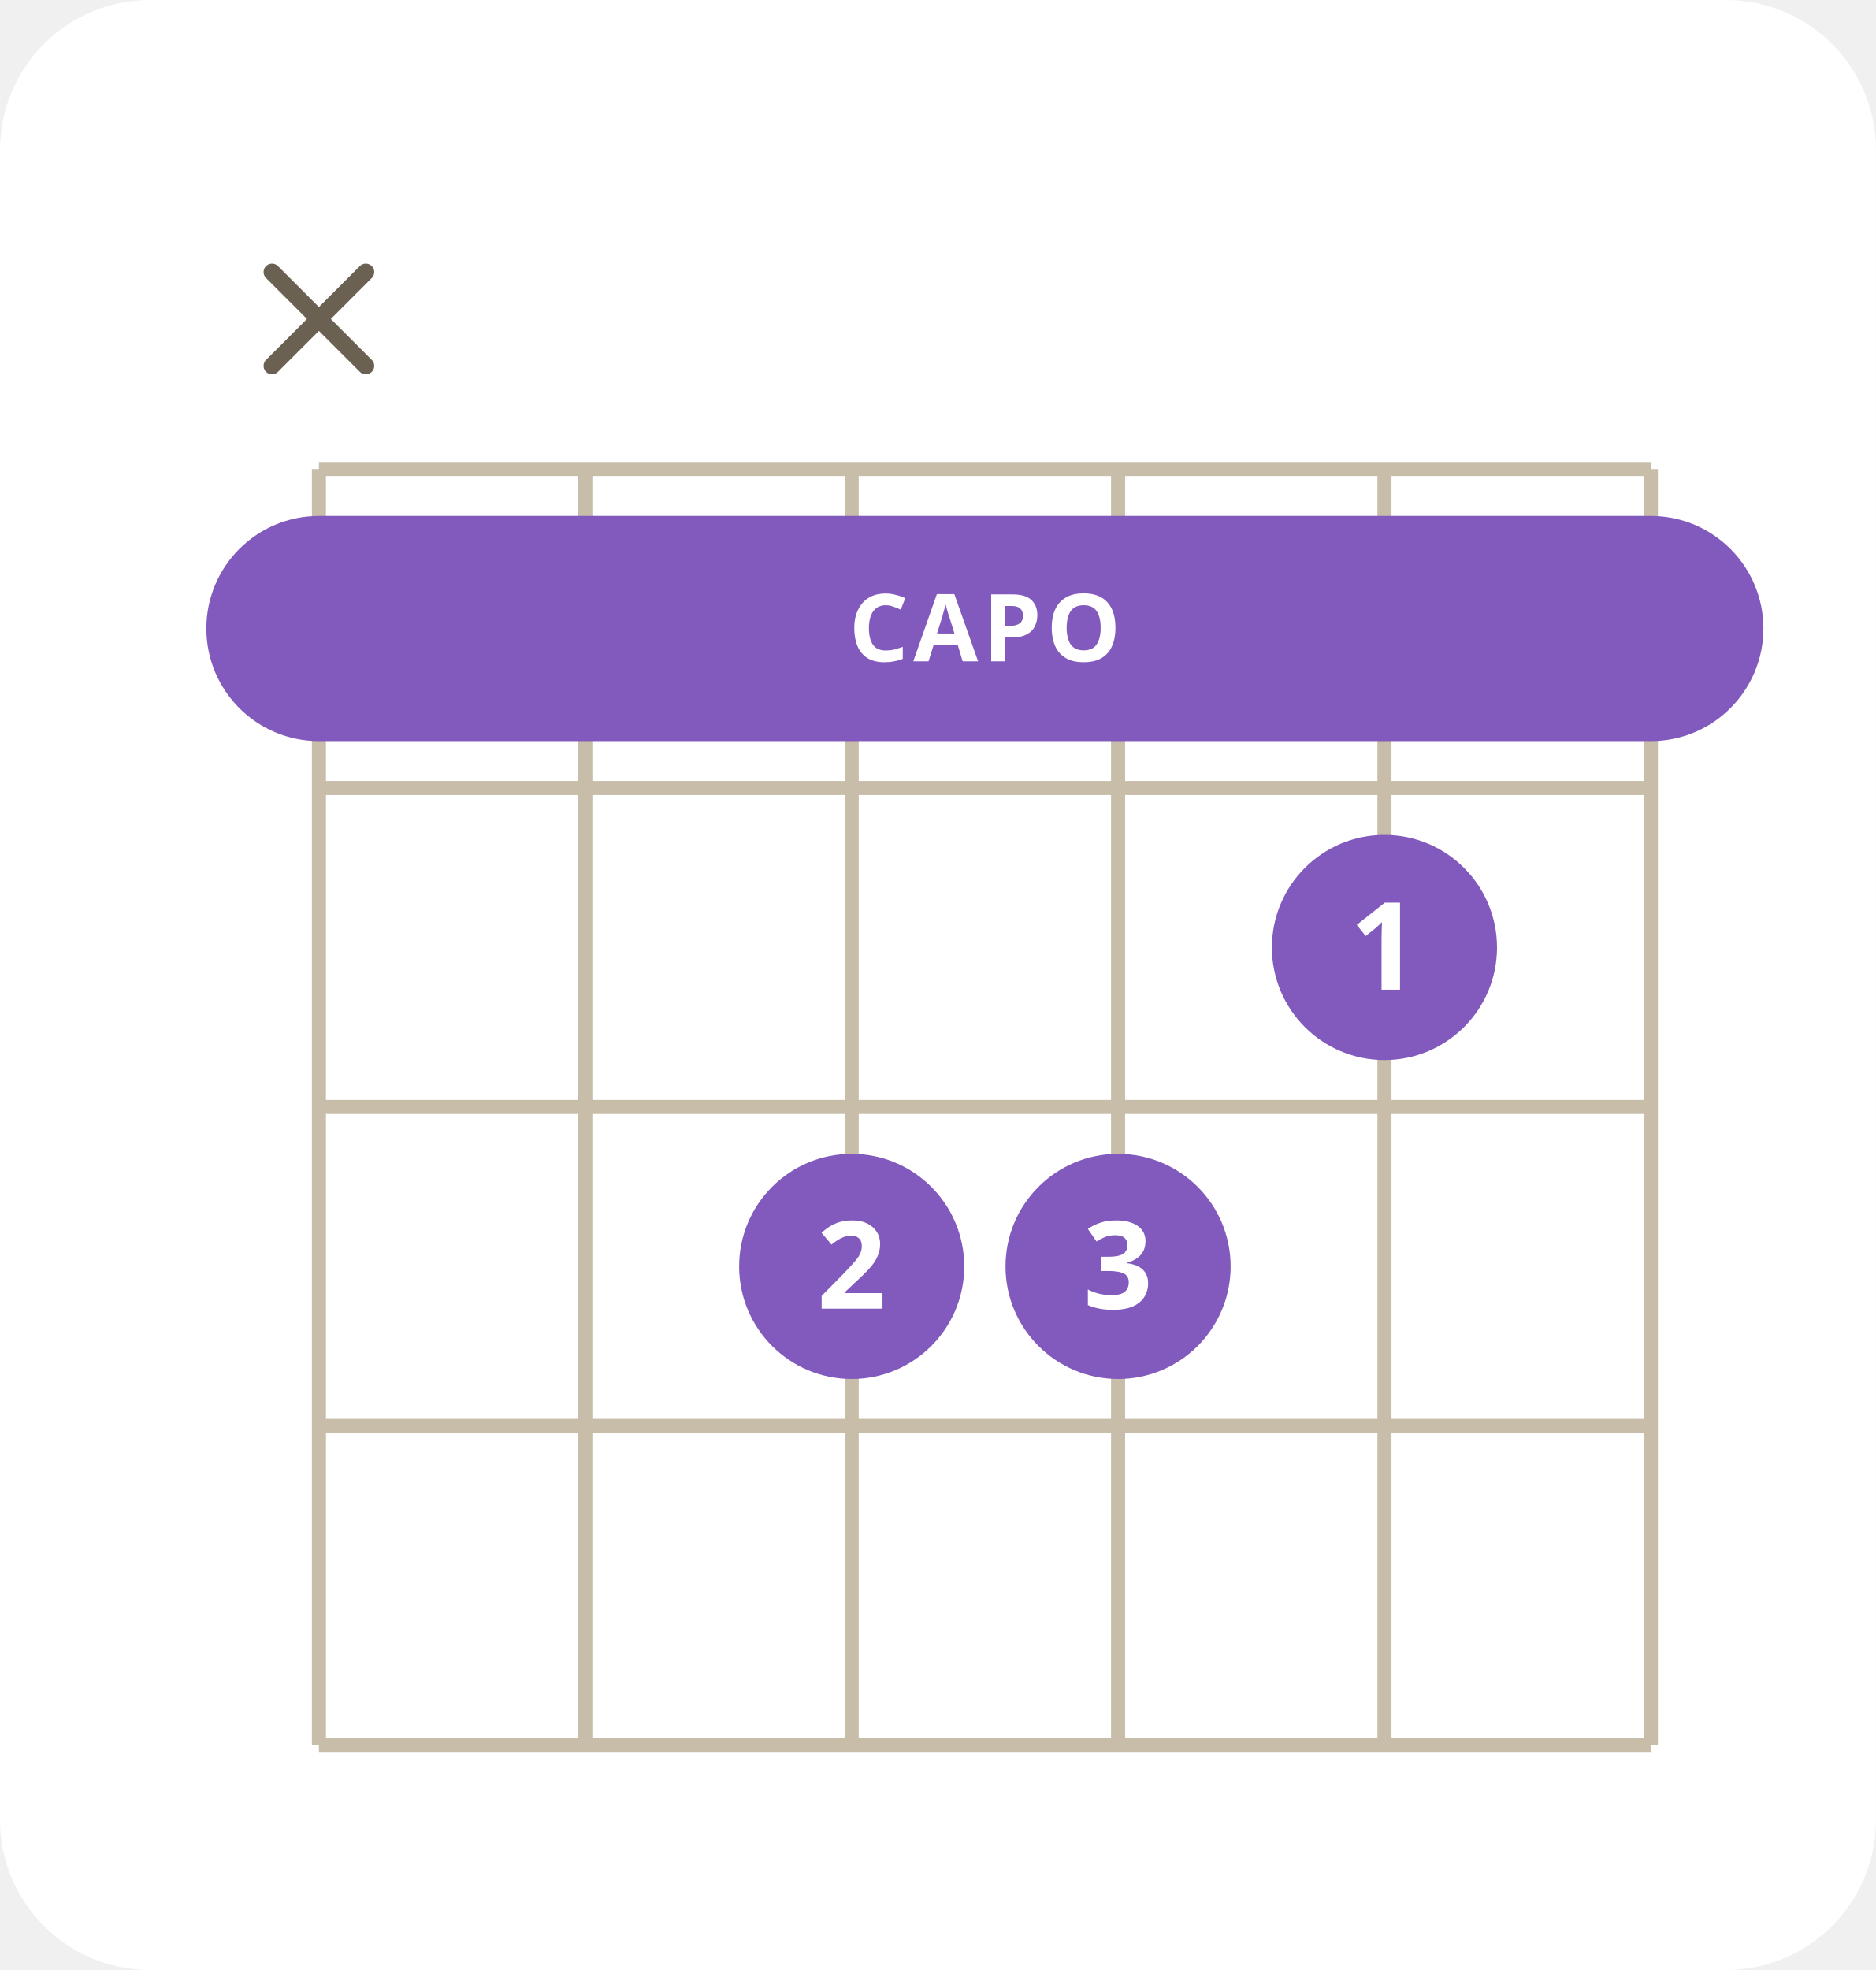
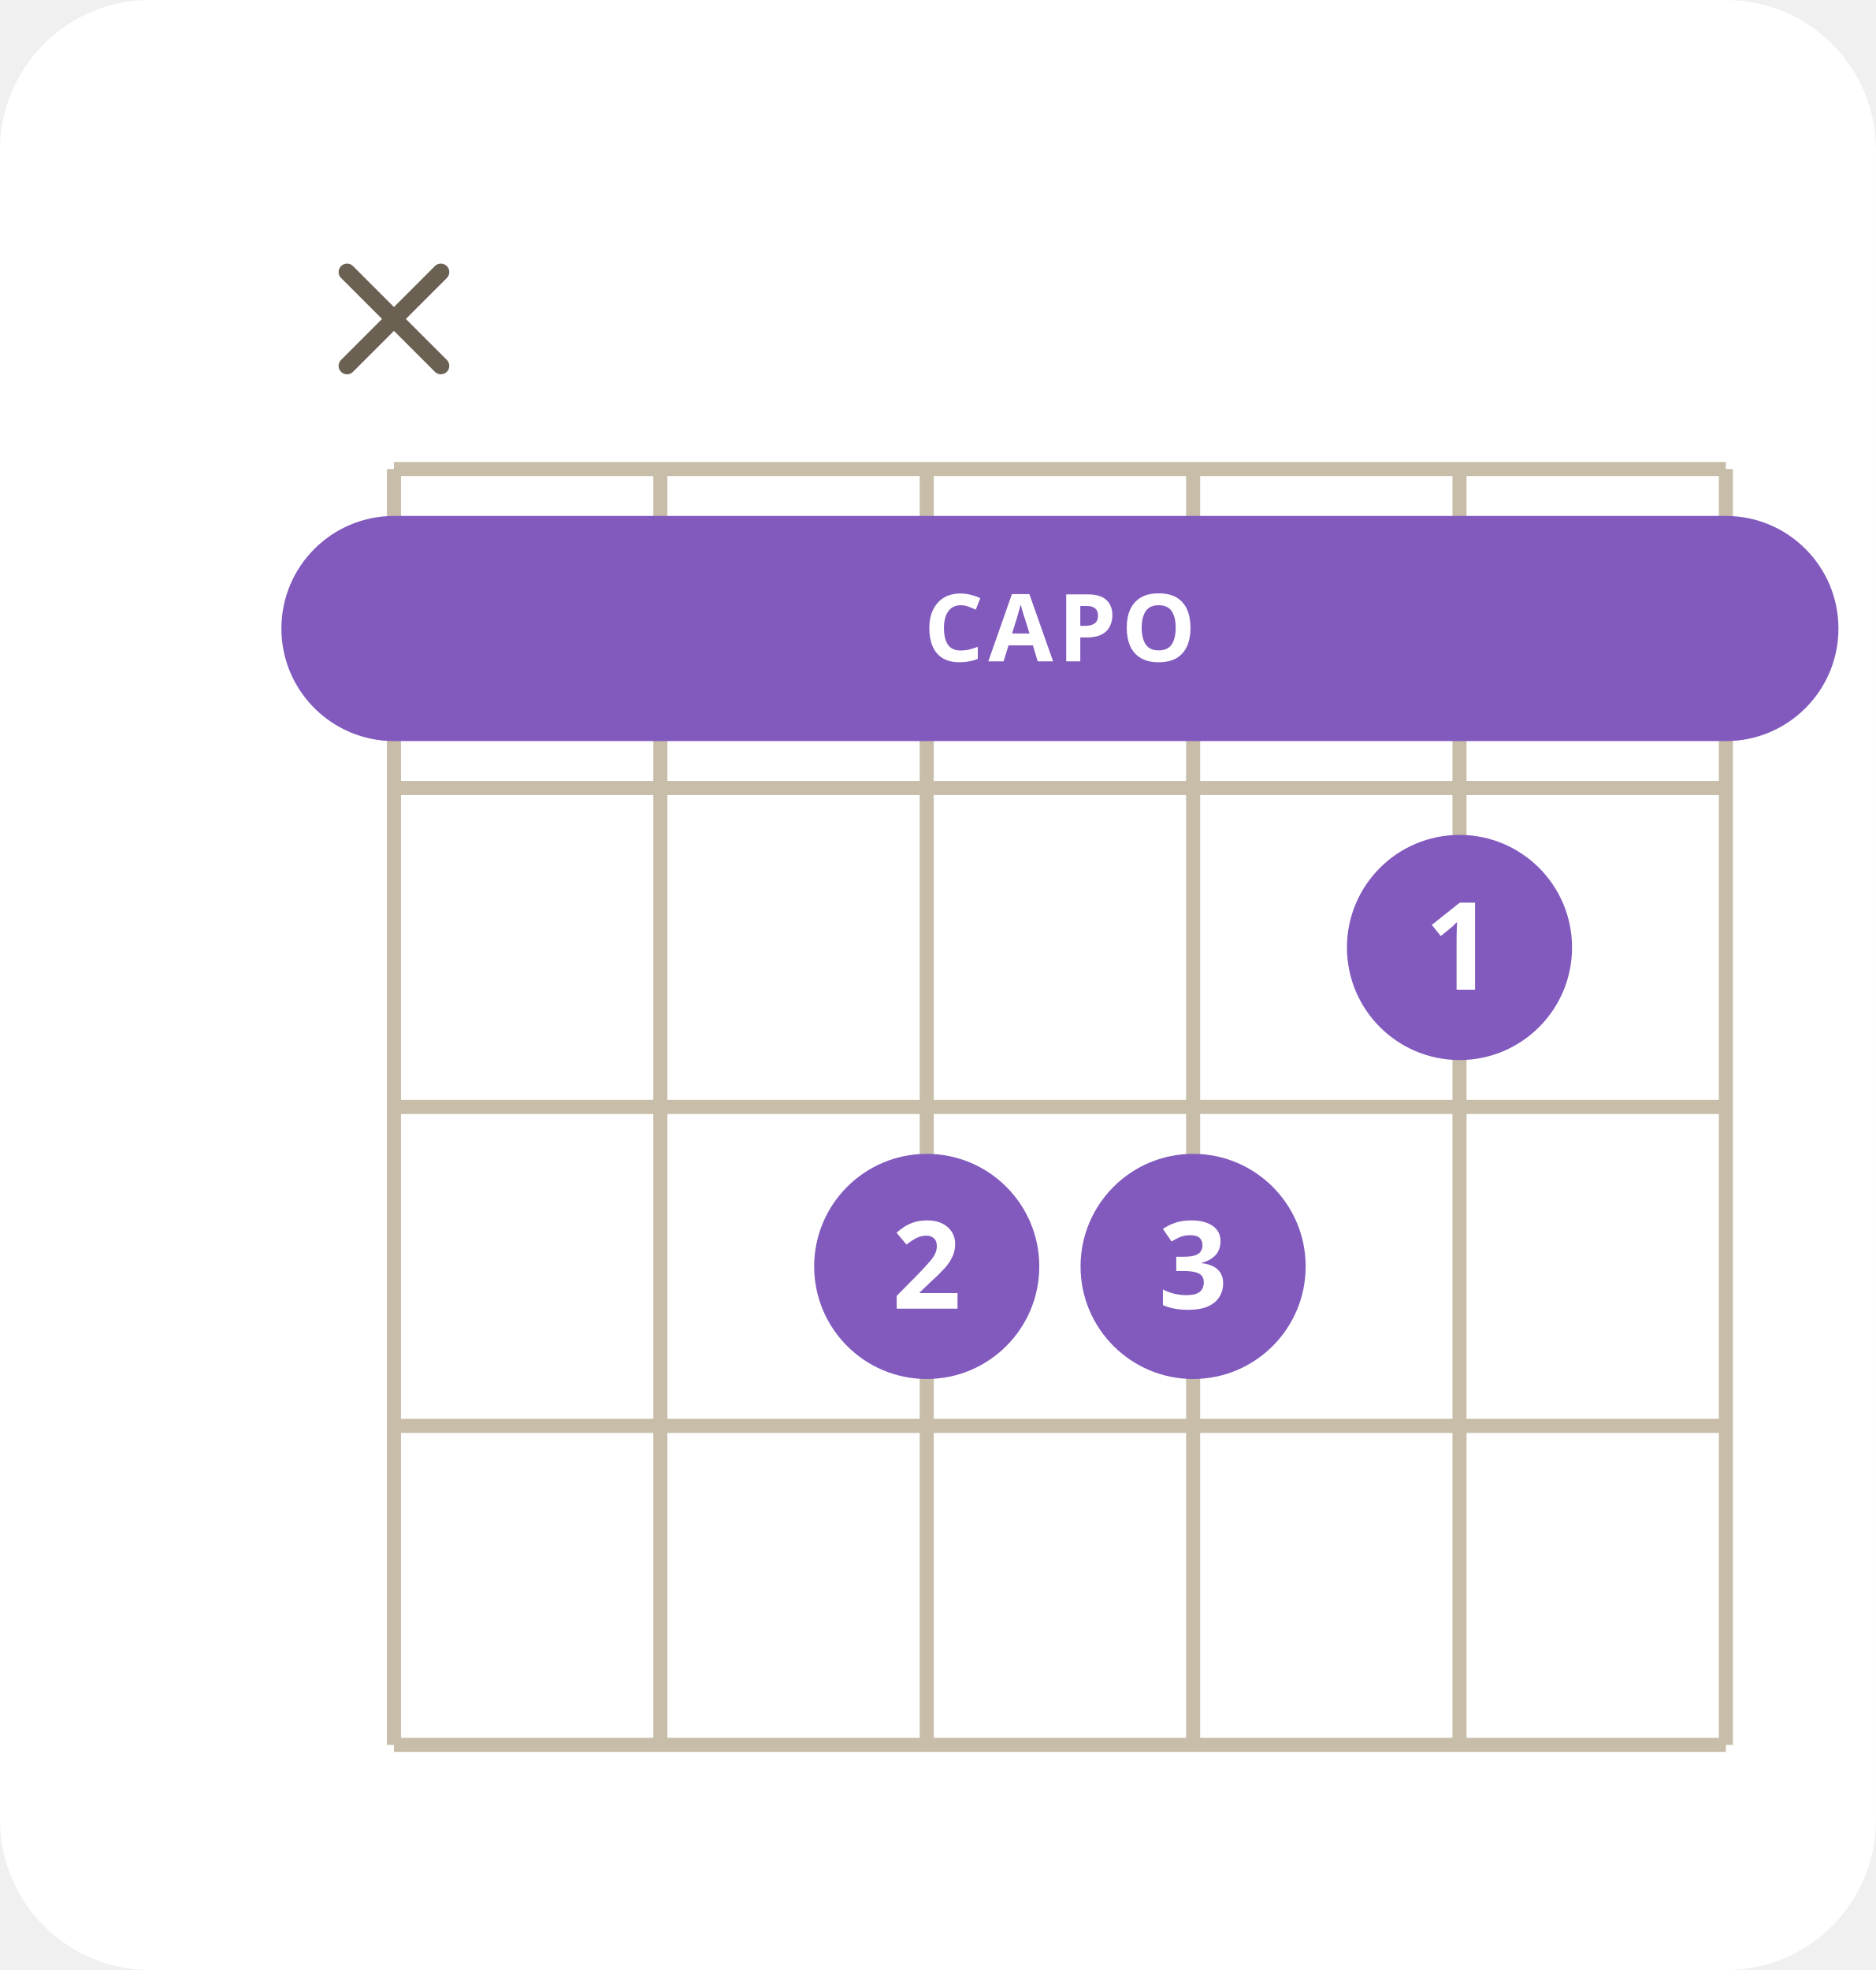
<svg xmlns="http://www.w3.org/2000/svg" viewBox="0 0 200 210" width="200" height="210" role="img" aria-label="B minor (Am shape, capo 2) chord diagram">
  <rect x="0" y="0" width="200" height="210" rx="16" fill="#ffffff" />
-   <line x1="34" y1="50" x2="34" y2="186" stroke="#c7bda8" stroke-width="1.5" />
-   <line x1="62.4" y1="50" x2="62.4" y2="186" stroke="#c7bda8" stroke-width="1.5" />
-   <line x1="90.8" y1="50" x2="90.8" y2="186" stroke="#c7bda8" stroke-width="1.5" />
-   <line x1="119.2" y1="50" x2="119.2" y2="186" stroke="#c7bda8" stroke-width="1.5" />
-   <line x1="147.6" y1="50" x2="147.6" y2="186" stroke="#c7bda8" stroke-width="1.5" />
-   <line x1="176" y1="50" x2="176" y2="186" stroke="#c7bda8" stroke-width="1.5" />
-   <line x1="34" y1="50" x2="176" y2="50" stroke="#c7bda8" stroke-width="1.5" />
-   <line x1="34" y1="84" x2="176" y2="84" stroke="#c7bda8" stroke-width="1.5" />
-   <line x1="34" y1="118" x2="176" y2="118" stroke="#c7bda8" stroke-width="1.5" />
-   <line x1="34" y1="152" x2="176" y2="152" stroke="#c7bda8" stroke-width="1.5" />
-   <line x1="34" y1="186" x2="176" y2="186" stroke="#c7bda8" stroke-width="1.5" />
-   <path d="M29 29 L39 39 M39 29 L29 39" stroke="#6b6153" stroke-width="1.8" stroke-linecap="round" />
-   <rect x="22" y="55" width="166" height="24" rx="12" fill="#825abe" />
-   <text x="105" y="70.5" text-anchor="middle" font-family="system-ui, sans-serif" font-size="10" font-weight="700" letter-spacing="0.5" fill="#ffffff">CAPO</text>
-   <circle cx="90.8" cy="135" r="12" fill="#825abe" />
-   <text x="90.8" y="139.5" text-anchor="middle" font-family="system-ui, sans-serif" font-size="13" font-weight="600" fill="#ffffff">2</text>
-   <circle cx="119.2" cy="135" r="12" fill="#825abe" />
-   <text x="119.2" y="139.5" text-anchor="middle" font-family="system-ui, sans-serif" font-size="13" font-weight="600" fill="#ffffff">3</text>
-   <circle cx="147.6" cy="101" r="12" fill="#825abe" />
-   <text x="147.6" y="105.5" text-anchor="middle" font-family="system-ui, sans-serif" font-size="13" font-weight="600" fill="#ffffff">1</text>
+   <line x1="42" y1="50" x2="42" y2="186" stroke="#c7bda8" stroke-width="1.5" />
+   <line x1="70.4" y1="50" x2="70.4" y2="186" stroke="#c7bda8" stroke-width="1.5" />
+   <line x1="98.8" y1="50" x2="98.8" y2="186" stroke="#c7bda8" stroke-width="1.5" />
+   <line x1="127.2" y1="50" x2="127.2" y2="186" stroke="#c7bda8" stroke-width="1.5" />
+   <line x1="155.6" y1="50" x2="155.6" y2="186" stroke="#c7bda8" stroke-width="1.5" />
+   <line x1="184" y1="50" x2="184" y2="186" stroke="#c7bda8" stroke-width="1.5" />
+   <line x1="42" y1="50" x2="184" y2="50" stroke="#c7bda8" stroke-width="1.5" />
+   <line x1="42" y1="84" x2="184" y2="84" stroke="#c7bda8" stroke-width="1.5" />
+   <line x1="42" y1="118" x2="184" y2="118" stroke="#c7bda8" stroke-width="1.5" />
+   <line x1="42" y1="152" x2="184" y2="152" stroke="#c7bda8" stroke-width="1.5" />
+   <line x1="42" y1="186" x2="184" y2="186" stroke="#c7bda8" stroke-width="1.5" />
+   <path d="M37 29 L47 39 M47 29 L37 39" stroke="#6b6153" stroke-width="1.8" stroke-linecap="round" />
+   <rect x="30" y="55" width="166" height="24" rx="12" fill="#825abe" />
+   <text x="113" y="70.5" text-anchor="middle" font-family="system-ui, sans-serif" font-size="10" font-weight="700" letter-spacing="0.5" fill="#ffffff">CAPO</text>
+   <circle cx="98.8" cy="135" r="12" fill="#825abe" />
+   <text x="98.8" y="139.5" text-anchor="middle" font-family="system-ui, sans-serif" font-size="13" font-weight="600" fill="#ffffff">2</text>
+   <circle cx="127.2" cy="135" r="12" fill="#825abe" />
+   <text x="127.2" y="139.5" text-anchor="middle" font-family="system-ui, sans-serif" font-size="13" font-weight="600" fill="#ffffff">3</text>
+   <circle cx="155.6" cy="101" r="12" fill="#825abe" />
+   <text x="155.6" y="105.5" text-anchor="middle" font-family="system-ui, sans-serif" font-size="13" font-weight="600" fill="#ffffff">1</text>
</svg>
